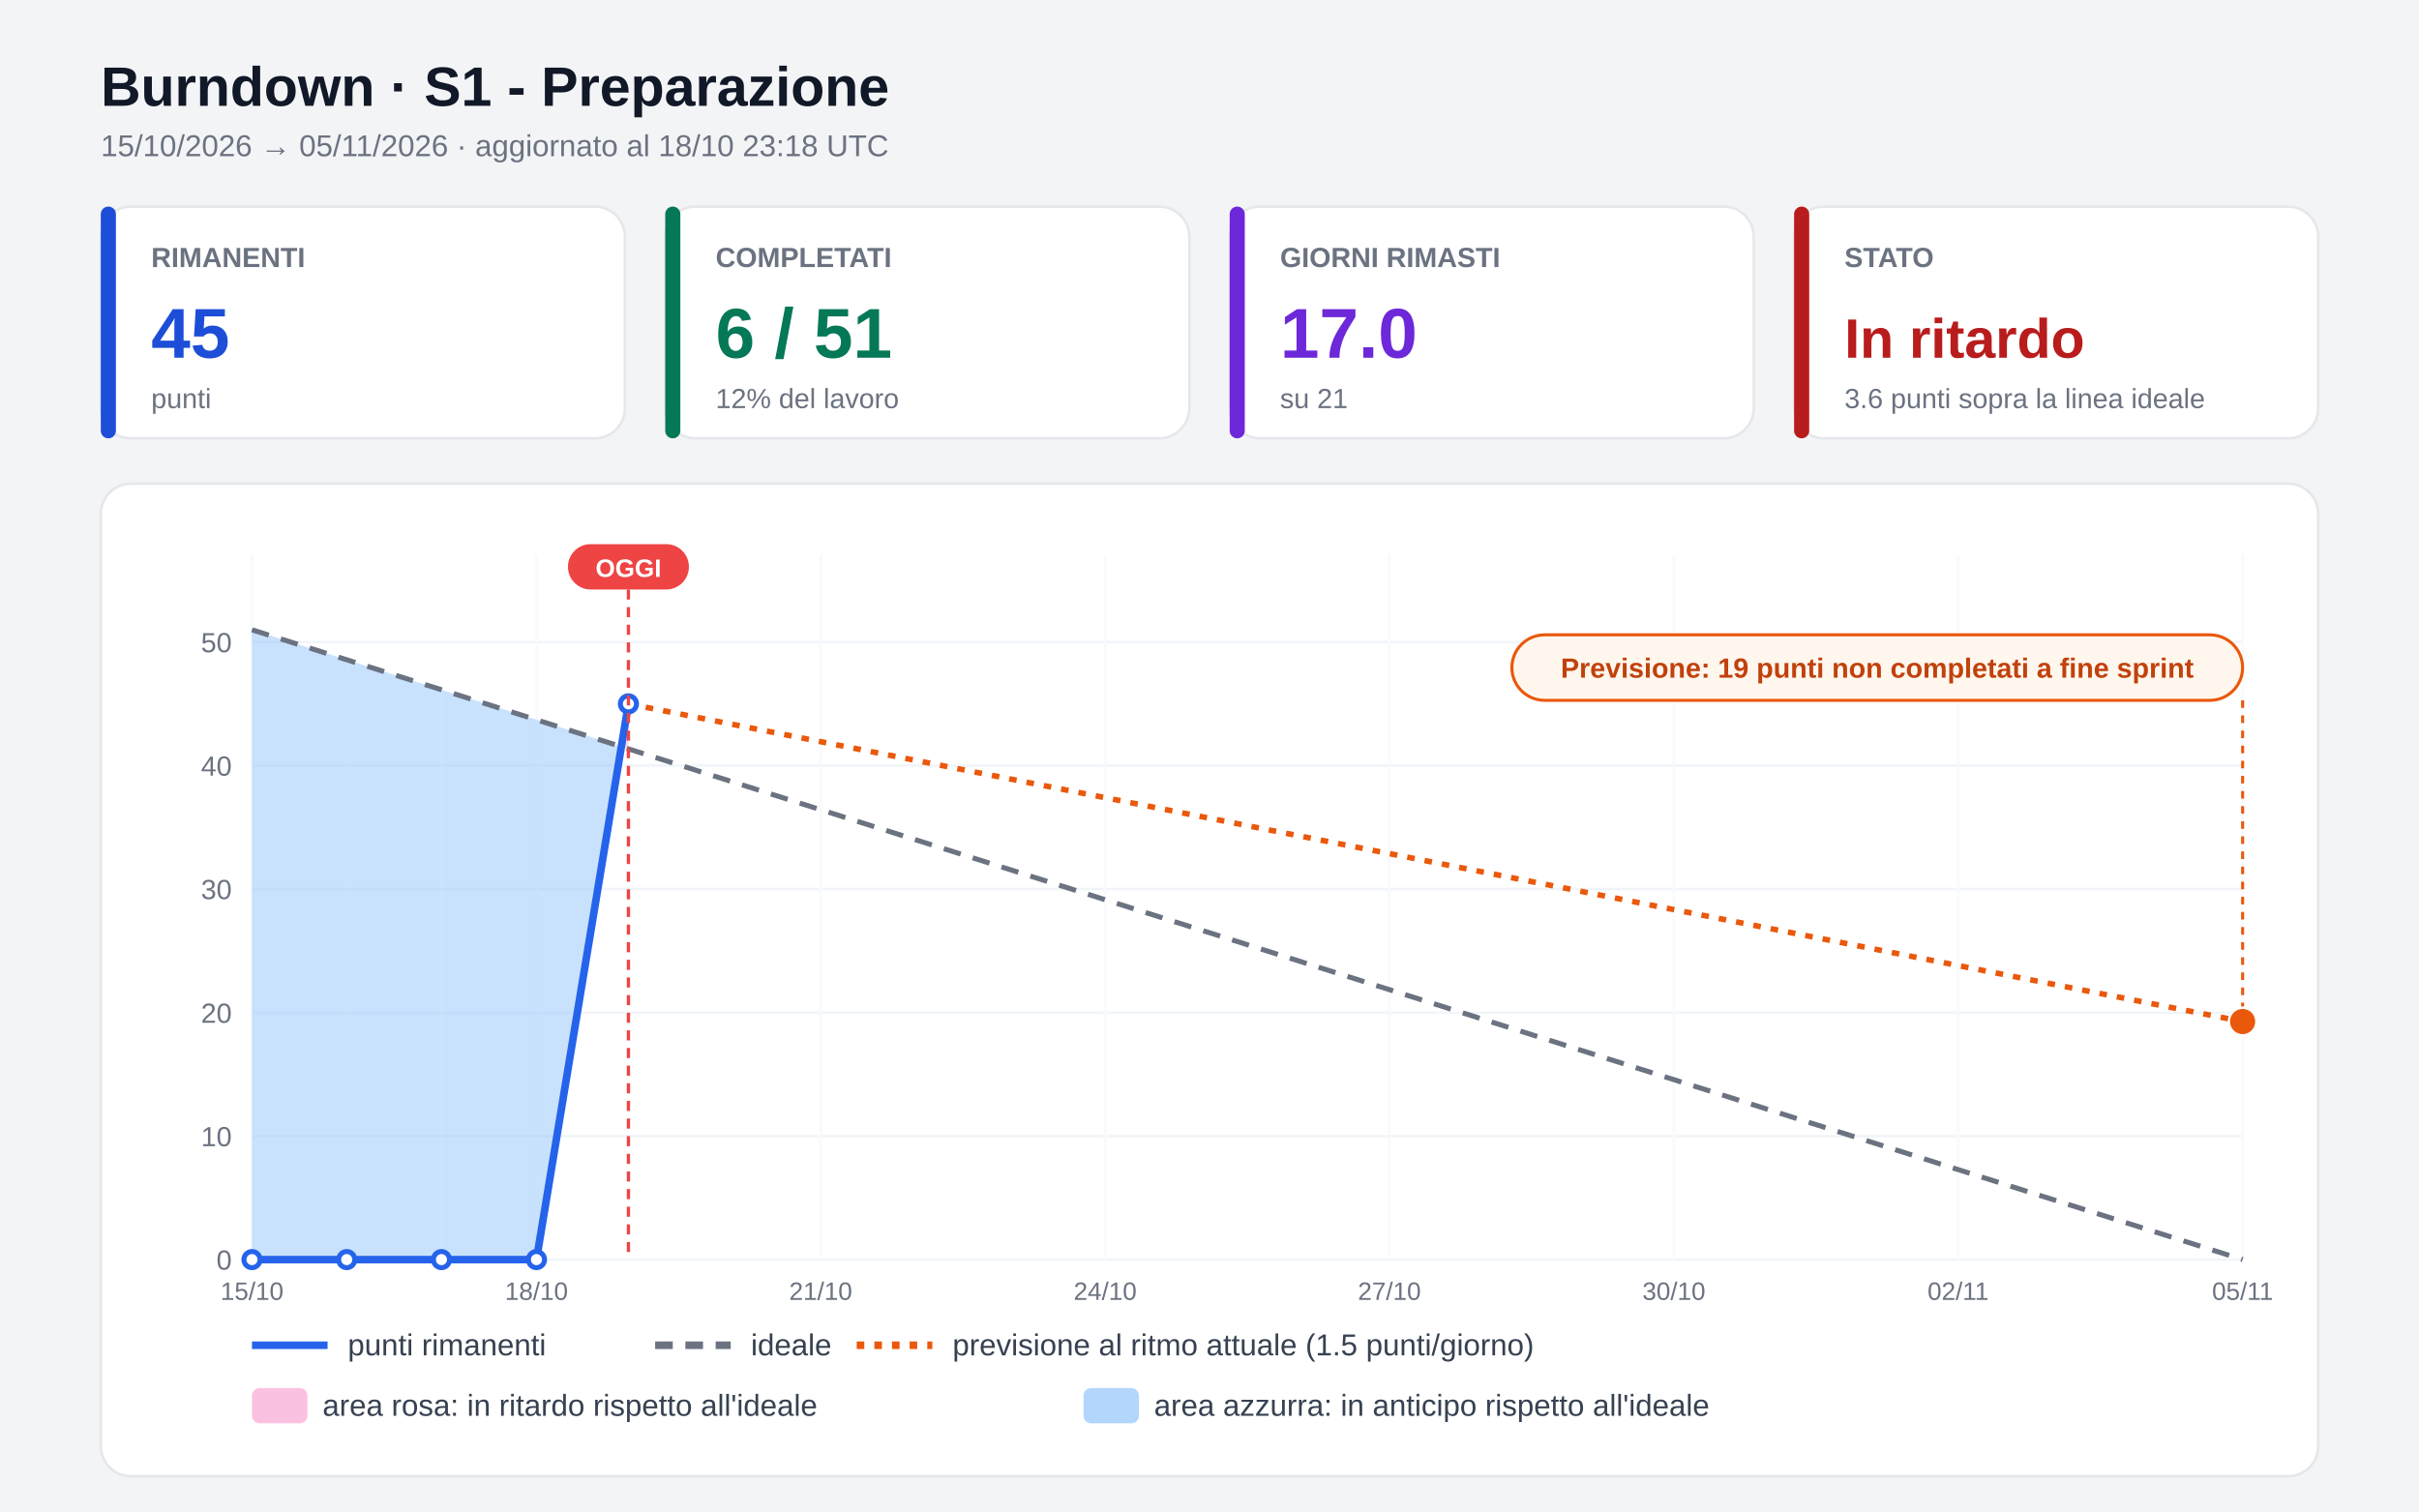
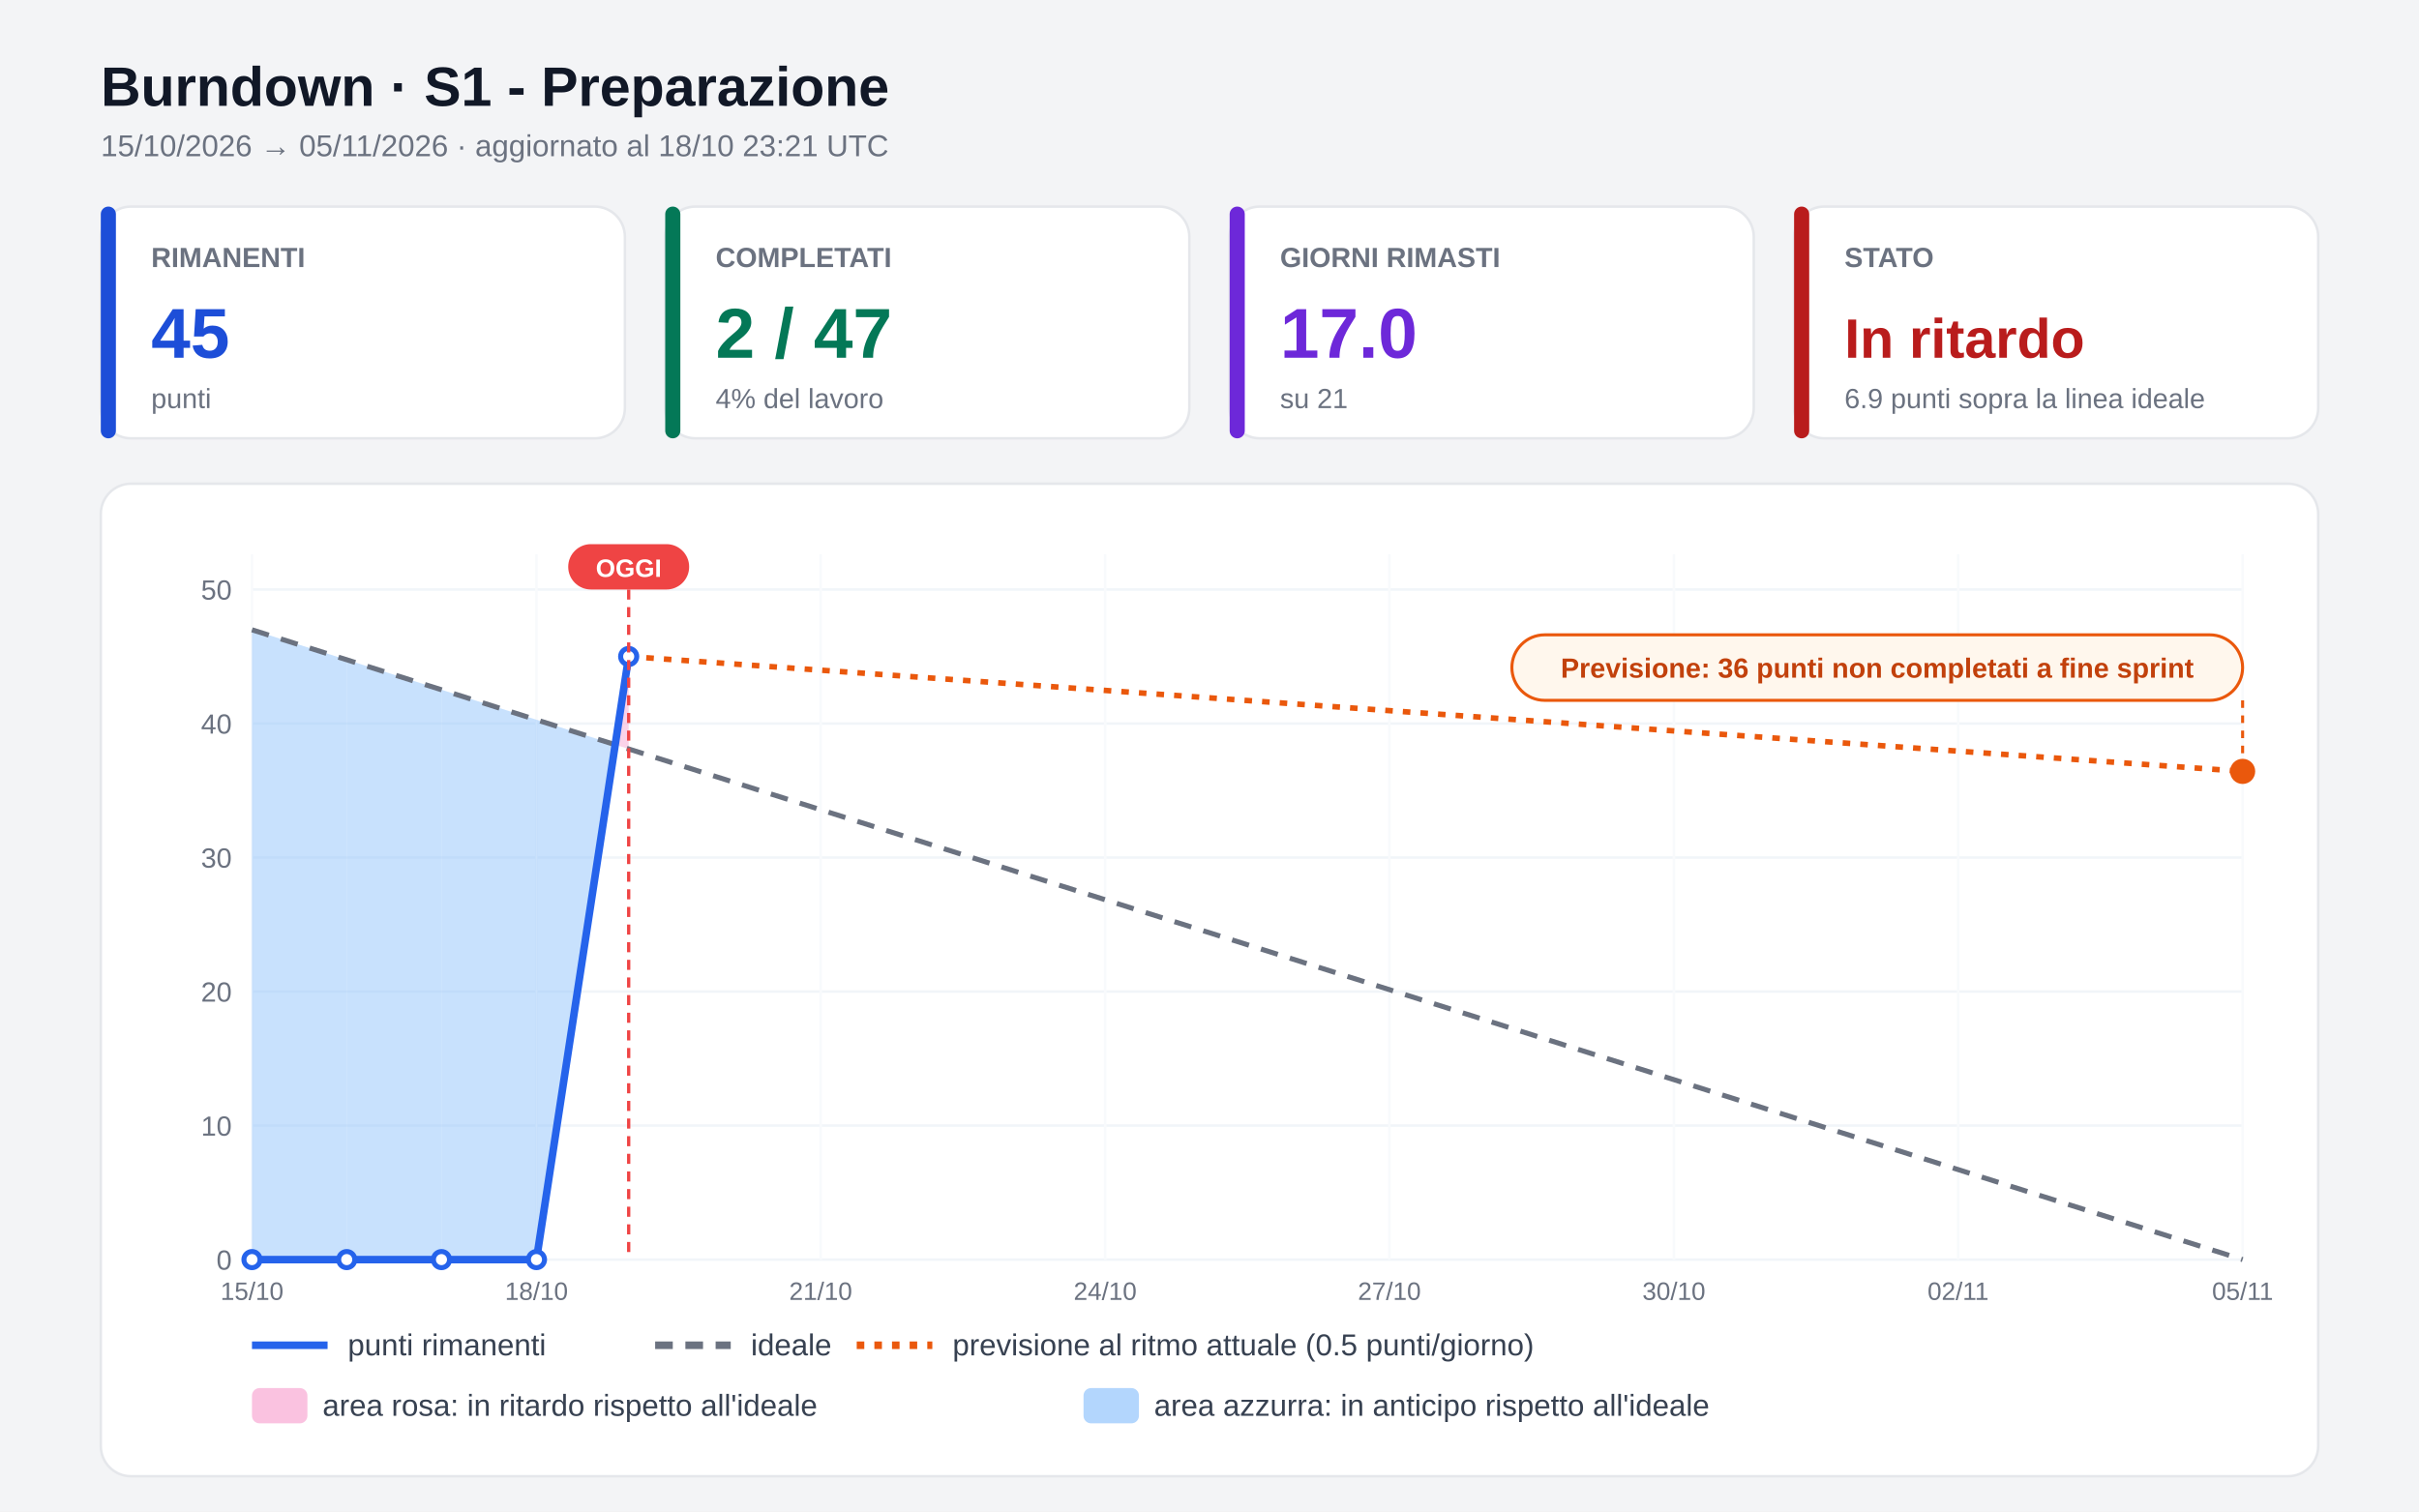
<svg xmlns="http://www.w3.org/2000/svg" viewBox="0 0 960 600" width="960" height="600" font-family="Arial">
  <rect width="960" height="600" fill="#f3f4f6" />
  <text x="40.0" y="42.0" font-size="22" text-anchor="start" fill="#111827" font-weight="bold">Burndown · S1 - Preparazione</text>
-   <text x="40.0" y="62.0" font-size="12" text-anchor="start" fill="#6b7280" font-weight="normal">15/10/2026 → 05/11/2026 · aggiornato al 18/10 23:18 UTC</text>
+   <text x="40.0" y="62.0" font-size="12" text-anchor="start" fill="#6b7280" font-weight="normal">15/10/2026 → 05/11/2026 · aggiornato al 18/10 23:21 UTC</text>
  <rect x="40.0" y="82.0" width="208.0" height="92.0" rx="12" fill="#ffffff" fill-opacity="1.0" stroke="#e5e7eb" stroke-width="1" />
  <rect x="40.0" y="82.0" width="6.0" height="92.0" rx="3" fill="#1d4ed8" fill-opacity="1.0" stroke="none" stroke-width="1" />
  <text x="60.0" y="106.0" font-size="11" text-anchor="start" fill="#6b7280" font-weight="bold">RIMANENTI</text>
  <text x="60.0" y="142.0" font-size="28" text-anchor="start" fill="#1d4ed8" font-weight="bold">45</text>
  <text x="60.0" y="162.0" font-size="11" text-anchor="start" fill="#6b7280" font-weight="normal">punti</text>
  <rect x="264.0" y="82.0" width="208.0" height="92.0" rx="12" fill="#ffffff" fill-opacity="1.0" stroke="#e5e7eb" stroke-width="1" />
  <rect x="264.0" y="82.0" width="6.0" height="92.0" rx="3" fill="#047857" fill-opacity="1.0" stroke="none" stroke-width="1" />
  <text x="284.0" y="106.0" font-size="11" text-anchor="start" fill="#6b7280" font-weight="bold">COMPLETATI</text>
-   <text x="284.0" y="142.0" font-size="28" text-anchor="start" fill="#047857" font-weight="bold">6 / 51</text>
-   <text x="284.0" y="162.0" font-size="11" text-anchor="start" fill="#6b7280" font-weight="normal">12% del lavoro</text>
+   <text x="284.0" y="142.0" font-size="28" text-anchor="start" fill="#047857" font-weight="bold">2 / 47</text>
+   <text x="284.0" y="162.0" font-size="11" text-anchor="start" fill="#6b7280" font-weight="normal">4% del lavoro</text>
  <rect x="488.0" y="82.0" width="208.0" height="92.0" rx="12" fill="#ffffff" fill-opacity="1.0" stroke="#e5e7eb" stroke-width="1" />
  <rect x="488.0" y="82.0" width="6.0" height="92.0" rx="3" fill="#6d28d9" fill-opacity="1.0" stroke="none" stroke-width="1" />
  <text x="508.0" y="106.0" font-size="11" text-anchor="start" fill="#6b7280" font-weight="bold">GIORNI RIMASTI</text>
  <text x="508.0" y="142.0" font-size="28" text-anchor="start" fill="#6d28d9" font-weight="bold">17.0</text>
  <text x="508.0" y="162.0" font-size="11" text-anchor="start" fill="#6b7280" font-weight="normal">su 21</text>
  <rect x="712.0" y="82.0" width="208.0" height="92.0" rx="12" fill="#ffffff" fill-opacity="1.0" stroke="#e5e7eb" stroke-width="1" />
  <rect x="712.0" y="82.0" width="6.0" height="92.0" rx="3" fill="#b91c1c" fill-opacity="1.0" stroke="none" stroke-width="1" />
  <text x="732.0" y="106.0" font-size="11" text-anchor="start" fill="#6b7280" font-weight="bold">STATO</text>
  <text x="732.0" y="142.0" font-size="22" text-anchor="start" fill="#b91c1c" font-weight="bold">In ritardo</text>
-   <text x="732.0" y="162.0" font-size="11" text-anchor="start" fill="#6b7280" font-weight="normal">3.6 punti sopra la linea ideale</text>
+   <text x="732.0" y="162.0" font-size="11" text-anchor="start" fill="#6b7280" font-weight="normal">6.9 punti sopra la linea ideale</text>
  <rect x="40.0" y="192.0" width="880.0" height="394.0" rx="12" fill="#ffffff" fill-opacity="1.0" stroke="#e5e7eb" stroke-width="1" />
  <line x1="100.0" y1="500.0" x2="890.0" y2="500.0" stroke="#f1f5f9" stroke-width="1" />
  <text x="92.0" y="504.0" font-size="11" text-anchor="end" fill="#6b7280" font-weight="normal">0</text>
-   <line x1="100.0" y1="451.0" x2="890.0" y2="451.0" stroke="#f1f5f9" stroke-width="1" />
-   <text x="92.0" y="455.0" font-size="11" text-anchor="end" fill="#6b7280" font-weight="normal">10</text>
-   <line x1="100.0" y1="402.0" x2="890.0" y2="402.0" stroke="#f1f5f9" stroke-width="1" />
-   <text x="92.0" y="406.0" font-size="11" text-anchor="end" fill="#6b7280" font-weight="normal">20</text>
-   <line x1="100.0" y1="352.9" x2="890.0" y2="352.9" stroke="#f1f5f9" stroke-width="1" />
-   <text x="92.0" y="356.9" font-size="11" text-anchor="end" fill="#6b7280" font-weight="normal">30</text>
-   <line x1="100.0" y1="303.9" x2="890.0" y2="303.9" stroke="#f1f5f9" stroke-width="1" />
-   <text x="92.0" y="307.9" font-size="11" text-anchor="end" fill="#6b7280" font-weight="normal">40</text>
-   <line x1="100.0" y1="254.9" x2="890.0" y2="254.9" stroke="#f1f5f9" stroke-width="1" />
-   <text x="92.0" y="258.9" font-size="11" text-anchor="end" fill="#6b7280" font-weight="normal">50</text>
+   <line x1="100.0" y1="446.8" x2="890.0" y2="446.8" stroke="#f1f5f9" stroke-width="1" />
+   <text x="92.0" y="450.8" font-size="11" text-anchor="end" fill="#6b7280" font-weight="normal">10</text>
+   <line x1="100.0" y1="393.6" x2="890.0" y2="393.6" stroke="#f1f5f9" stroke-width="1" />
+   <text x="92.0" y="397.6" font-size="11" text-anchor="end" fill="#6b7280" font-weight="normal">20</text>
+   <line x1="100.0" y1="340.4" x2="890.0" y2="340.4" stroke="#f1f5f9" stroke-width="1" />
+   <text x="92.0" y="344.4" font-size="11" text-anchor="end" fill="#6b7280" font-weight="normal">30</text>
+   <line x1="100.0" y1="287.2" x2="890.0" y2="287.2" stroke="#f1f5f9" stroke-width="1" />
+   <text x="92.0" y="291.2" font-size="11" text-anchor="end" fill="#6b7280" font-weight="normal">40</text>
+   <line x1="100.0" y1="234.0" x2="890.0" y2="234.0" stroke="#f1f5f9" stroke-width="1" />
+   <text x="92.0" y="238.0" font-size="11" text-anchor="end" fill="#6b7280" font-weight="normal">50</text>
  <line x1="100.0" y1="220.0" x2="100.0" y2="500.0" stroke="#f8fafc" stroke-width="1" />
  <text x="100.0" y="516.0" font-size="10" text-anchor="middle" fill="#6b7280" font-weight="normal">15/10</text>
  <line x1="212.9" y1="220.0" x2="212.9" y2="500.0" stroke="#f8fafc" stroke-width="1" />
  <text x="212.9" y="516.0" font-size="10" text-anchor="middle" fill="#6b7280" font-weight="normal">18/10</text>
  <line x1="325.7" y1="220.0" x2="325.7" y2="500.0" stroke="#f8fafc" stroke-width="1" />
  <text x="325.7" y="516.0" font-size="10" text-anchor="middle" fill="#6b7280" font-weight="normal">21/10</text>
  <line x1="438.6" y1="220.0" x2="438.6" y2="500.0" stroke="#f8fafc" stroke-width="1" />
  <text x="438.6" y="516.0" font-size="10" text-anchor="middle" fill="#6b7280" font-weight="normal">24/10</text>
  <line x1="551.4" y1="220.0" x2="551.4" y2="500.0" stroke="#f8fafc" stroke-width="1" />
  <text x="551.4" y="516.0" font-size="10" text-anchor="middle" fill="#6b7280" font-weight="normal">27/10</text>
  <line x1="664.3" y1="220.0" x2="664.3" y2="500.0" stroke="#f8fafc" stroke-width="1" />
  <text x="664.3" y="516.0" font-size="10" text-anchor="middle" fill="#6b7280" font-weight="normal">30/10</text>
  <line x1="777.1" y1="220.0" x2="777.1" y2="500.0" stroke="#f8fafc" stroke-width="1" />
  <text x="777.1" y="516.0" font-size="10" text-anchor="middle" fill="#6b7280" font-weight="normal">02/11</text>
  <line x1="890.0" y1="220.0" x2="890.0" y2="500.0" stroke="#f8fafc" stroke-width="1" />
  <text x="890.0" y="516.0" font-size="10" text-anchor="middle" fill="#6b7280" font-weight="normal">05/11</text>
  <polygon points="100.0,500.0 137.6,500.0 137.6,261.9 100.0,250.0" fill="#93c5fd" fill-opacity="0.5" stroke="none" stroke-width="1.5" stroke-linejoin="round" />
  <polygon points="137.6,500.0 175.2,500.0 175.2,273.8 137.6,261.9" fill="#93c5fd" fill-opacity="0.5" stroke="none" stroke-width="1.5" stroke-linejoin="round" />
  <polygon points="175.2,500.0 212.9,500.0 212.9,285.7 175.2,273.8" fill="#93c5fd" fill-opacity="0.5" stroke="none" stroke-width="1.5" stroke-linejoin="round" />
-   <polygon points="212.9,500.0 246.6,296.4 212.9,285.7" fill="#93c5fd" fill-opacity="0.5" stroke="none" stroke-width="1.5" stroke-linejoin="round" />
-   <polygon points="246.6,296.4 249.4,279.4 249.4,297.3" fill="#f9a8d4" fill-opacity="0.5" stroke="none" stroke-width="1.5" stroke-linejoin="round" />
+   <polygon points="212.9,500.0 244.1,295.6 212.9,285.7" fill="#93c5fd" fill-opacity="0.5" stroke="none" stroke-width="1.5" stroke-linejoin="round" />
+   <polygon points="244.1,295.6 249.5,260.6 249.5,297.3" fill="#f9a8d4" fill-opacity="0.5" stroke="none" stroke-width="1.5" stroke-linejoin="round" />
  <polyline points="100.0,250.0 890.0,500.0" fill="none" fill-opacity="1.0" stroke="#6b7280" stroke-width="2" stroke-linejoin="round" stroke-dasharray="7 5" />
-   <polyline points="249.4,279.4 890.0,405.5" fill="none" fill-opacity="1.0" stroke="#ea580c" stroke-width="2.2" stroke-linejoin="round" stroke-dasharray="3 4" />
-   <polyline points="100.0,500.0 137.6,500.0 175.2,500.0 212.9,500.0 249.4,279.4" fill="none" fill-opacity="1.0" stroke="#2563eb" stroke-width="3" stroke-linejoin="round" />
+   <polyline points="249.5,260.6 890.0,306.2" fill="none" fill-opacity="1.0" stroke="#ea580c" stroke-width="2.2" stroke-linejoin="round" stroke-dasharray="3 4" />
+   <polyline points="100.0,500.0 137.6,500.0 175.2,500.0 212.9,500.0 249.5,260.6" fill="none" fill-opacity="1.0" stroke="#2563eb" stroke-width="3" stroke-linejoin="round" />
  <circle cx="100.0" cy="500.0" r="3.2" fill="#ffffff" stroke="#2563eb" stroke-width="2" />
  <circle cx="137.6" cy="500.0" r="3.2" fill="#ffffff" stroke="#2563eb" stroke-width="2" />
  <circle cx="175.2" cy="500.0" r="3.2" fill="#ffffff" stroke="#2563eb" stroke-width="2" />
  <circle cx="212.9" cy="500.0" r="3.2" fill="#ffffff" stroke="#2563eb" stroke-width="2" />
-   <circle cx="249.4" cy="279.4" r="3.2" fill="#ffffff" stroke="#2563eb" stroke-width="2" />
-   <line x1="249.4" y1="220.0" x2="249.4" y2="500.0" stroke="#ef4444" stroke-width="1.3" stroke-dasharray="4 3" />
-   <rect x="225.4" y="216.0" width="48.0" height="18.0" rx="9" fill="#ef4444" fill-opacity="1.0" stroke="none" stroke-width="1" />
-   <text x="249.4" y="229.0" font-size="10" text-anchor="middle" fill="#ffffff" font-weight="bold">OGGI</text>
-   <circle cx="890.0" cy="405.5" r="5" fill="#ea580c" />
-   <line x1="890.0" y1="278.0" x2="890.0" y2="399.5" stroke="#ea580c" stroke-width="1.2" stroke-dasharray="3 3" />
+   <circle cx="249.5" cy="260.6" r="3.2" fill="#ffffff" stroke="#2563eb" stroke-width="2" />
+   <line x1="249.5" y1="220.0" x2="249.5" y2="500.0" stroke="#ef4444" stroke-width="1.3" stroke-dasharray="4 3" />
+   <rect x="225.5" y="216.0" width="48.0" height="18.0" rx="9" fill="#ef4444" fill-opacity="1.0" stroke="none" stroke-width="1" />
+   <text x="249.5" y="229.0" font-size="10" text-anchor="middle" fill="#ffffff" font-weight="bold">OGGI</text>
+   <circle cx="890.0" cy="306.2" r="5" fill="#ea580c" />
+   <line x1="890.0" y1="278.0" x2="890.0" y2="300.2" stroke="#ea580c" stroke-width="1.2" stroke-dasharray="3 3" />
  <rect x="600.0" y="252.0" width="290.0" height="26.0" rx="13" fill="#fff7ed" fill-opacity="1.0" stroke="#ea580c" stroke-width="1.2" />
-   <text x="745.0" y="269.0" font-size="11" text-anchor="middle" fill="#c2410c" font-weight="bold">Previsione: 19 punti non completati a fine sprint</text>
+   <text x="745.0" y="269.0" font-size="11" text-anchor="middle" fill="#c2410c" font-weight="bold">Previsione: 36 punti non completati a fine sprint</text>
  <line x1="100.0" y1="534.0" x2="130.0" y2="534.0" stroke="#2563eb" stroke-width="3" />
  <text x="138.0" y="538.0" font-size="12" text-anchor="start" fill="#374151" font-weight="normal">punti rimanenti</text>
  <line x1="260.0" y1="534.0" x2="290.0" y2="534.0" stroke="#6b7280" stroke-width="3" stroke-dasharray="7 5" />
  <text x="298.0" y="538.0" font-size="12" text-anchor="start" fill="#374151" font-weight="normal">ideale</text>
  <line x1="340.0" y1="534.0" x2="370.0" y2="534.0" stroke="#ea580c" stroke-width="3" stroke-dasharray="3 4" />
-   <text x="378.0" y="538.0" font-size="12" text-anchor="start" fill="#374151" font-weight="normal">previsione al ritmo attuale (1.5 punti/giorno)</text>
+   <text x="378.0" y="538.0" font-size="12" text-anchor="start" fill="#374151" font-weight="normal">previsione al ritmo attuale (0.5 punti/giorno)</text>
  <rect x="100.0" y="551.0" width="22.0" height="14.0" rx="3" fill="#f9a8d4" fill-opacity="0.7" stroke="none" stroke-width="1" />
  <text x="128.0" y="562.0" font-size="12" text-anchor="start" fill="#374151" font-weight="normal">area rosa: in ritardo rispetto all'ideale</text>
  <rect x="430.0" y="551.0" width="22.0" height="14.0" rx="3" fill="#93c5fd" fill-opacity="0.7" stroke="none" stroke-width="1" />
  <text x="458.0" y="562.0" font-size="12" text-anchor="start" fill="#374151" font-weight="normal">area azzurra: in anticipo rispetto all'ideale</text>
</svg>
